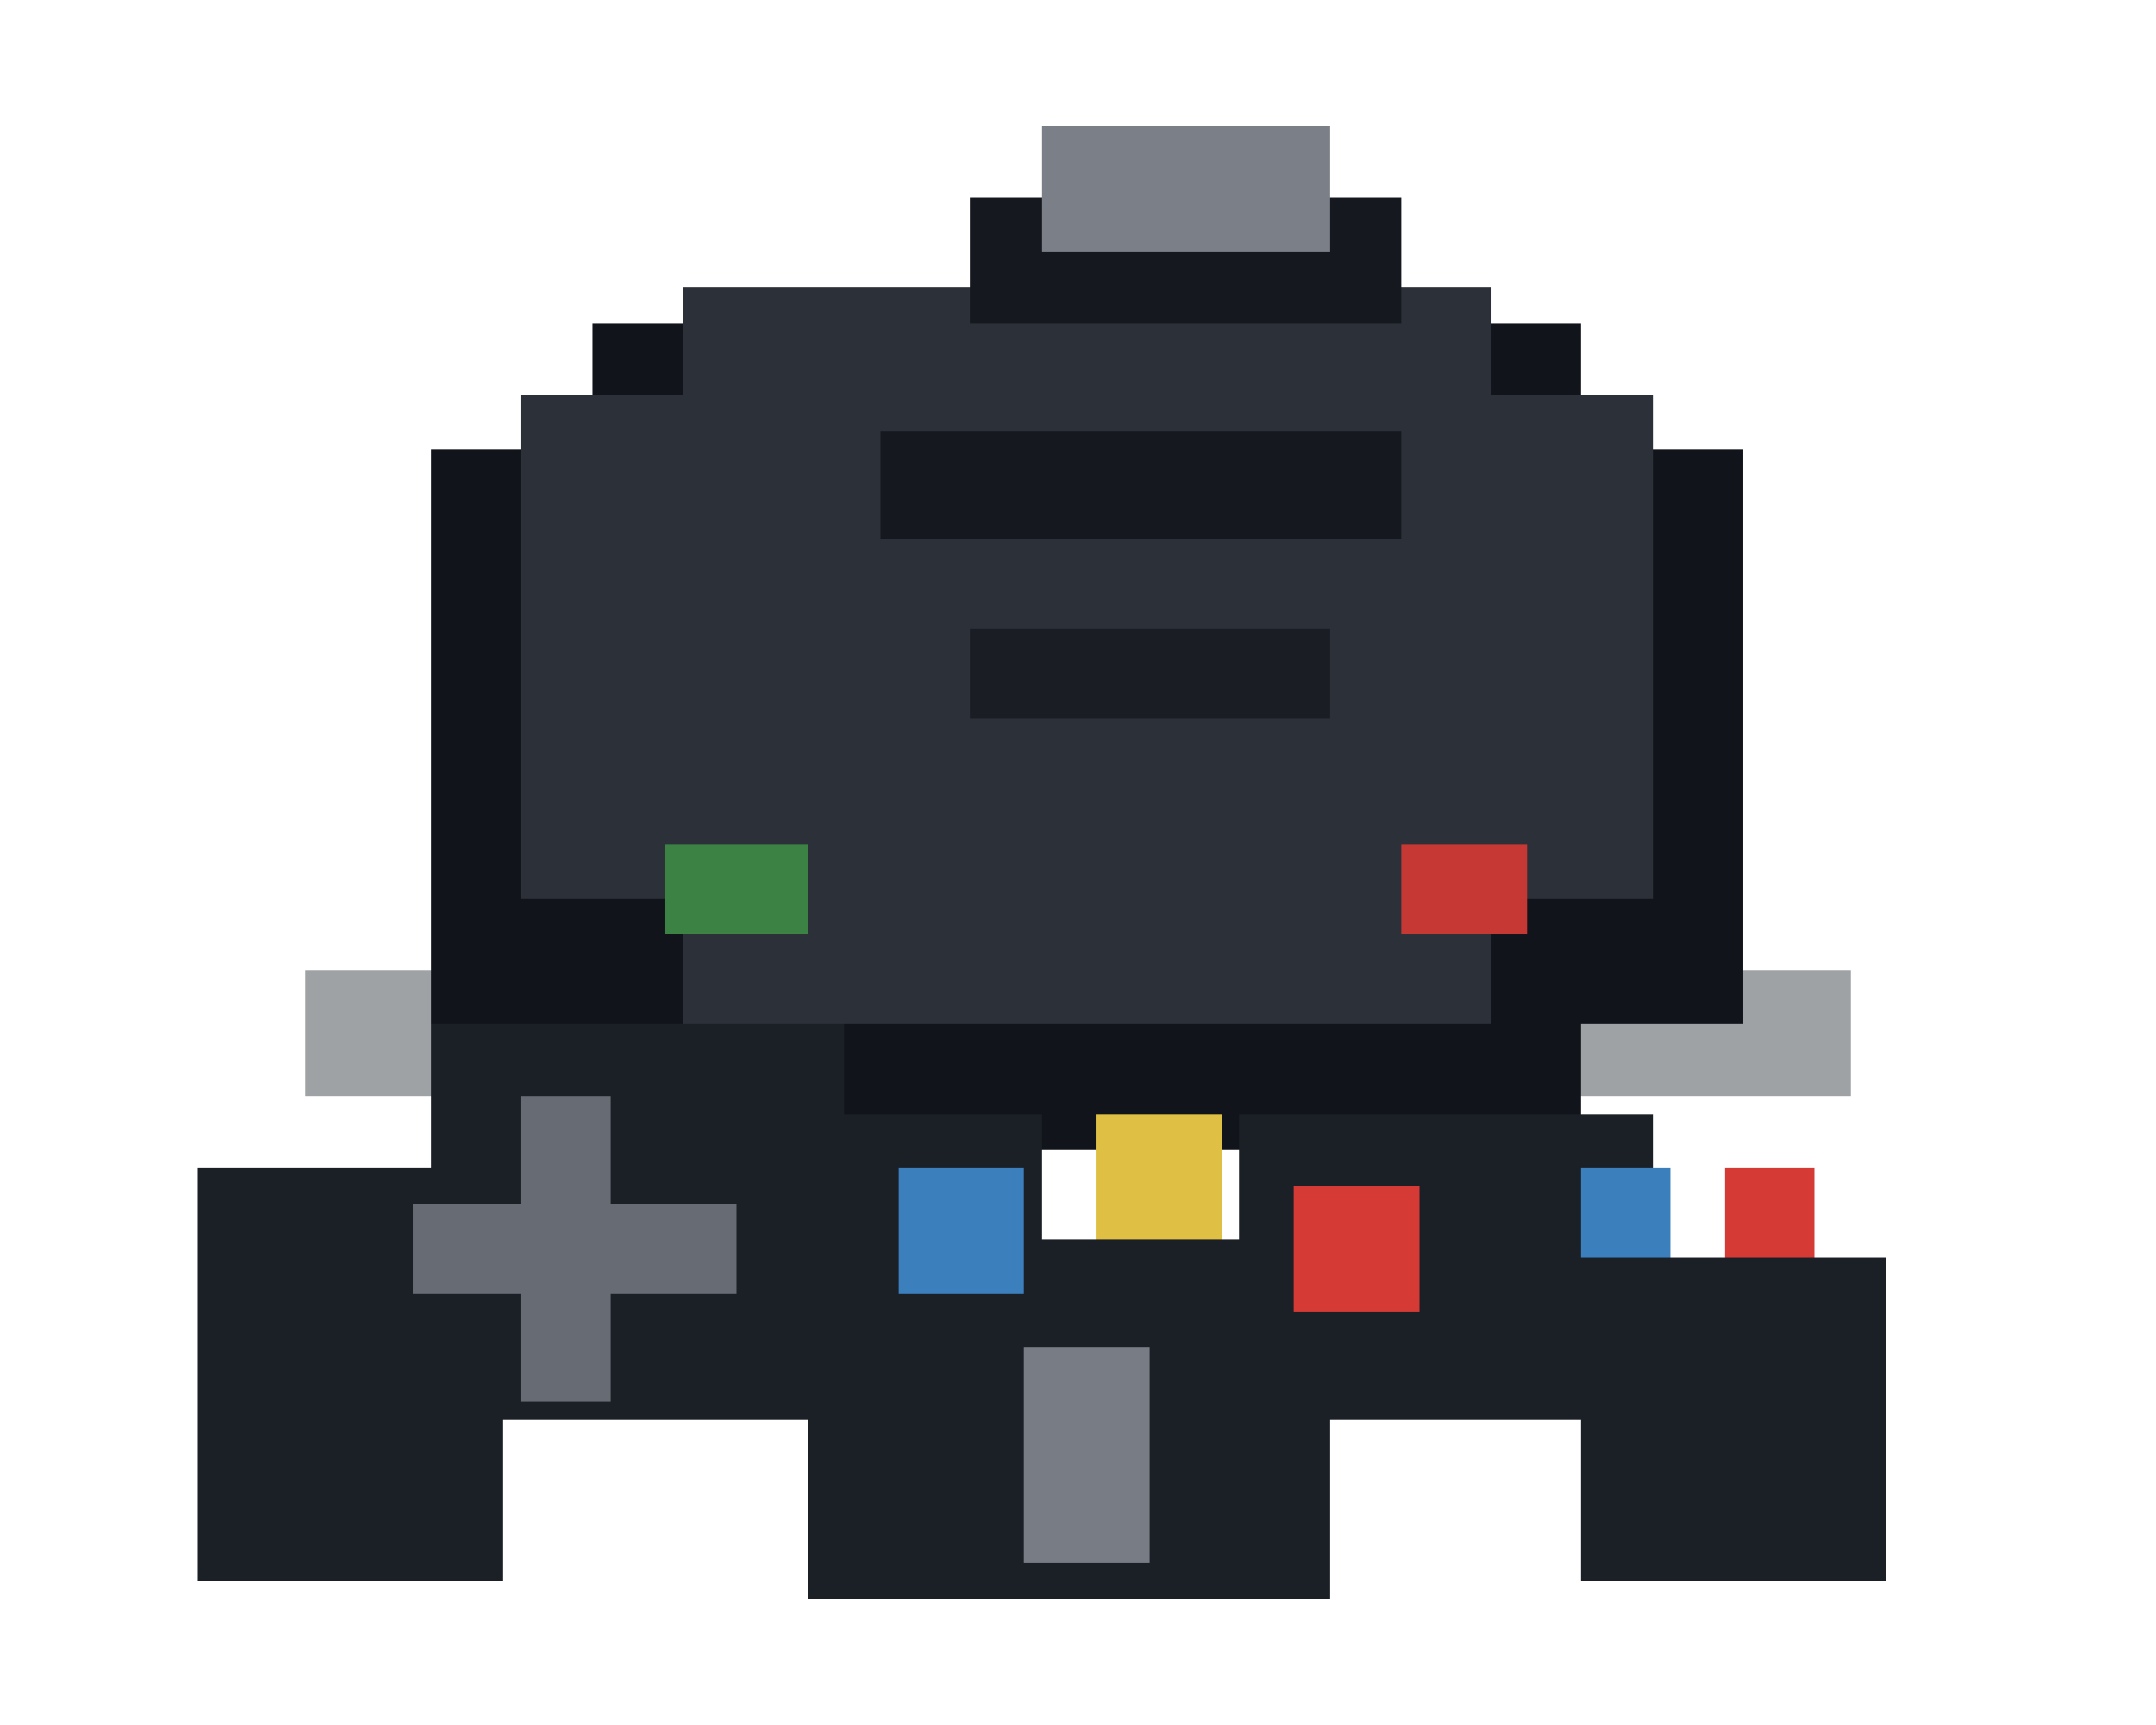
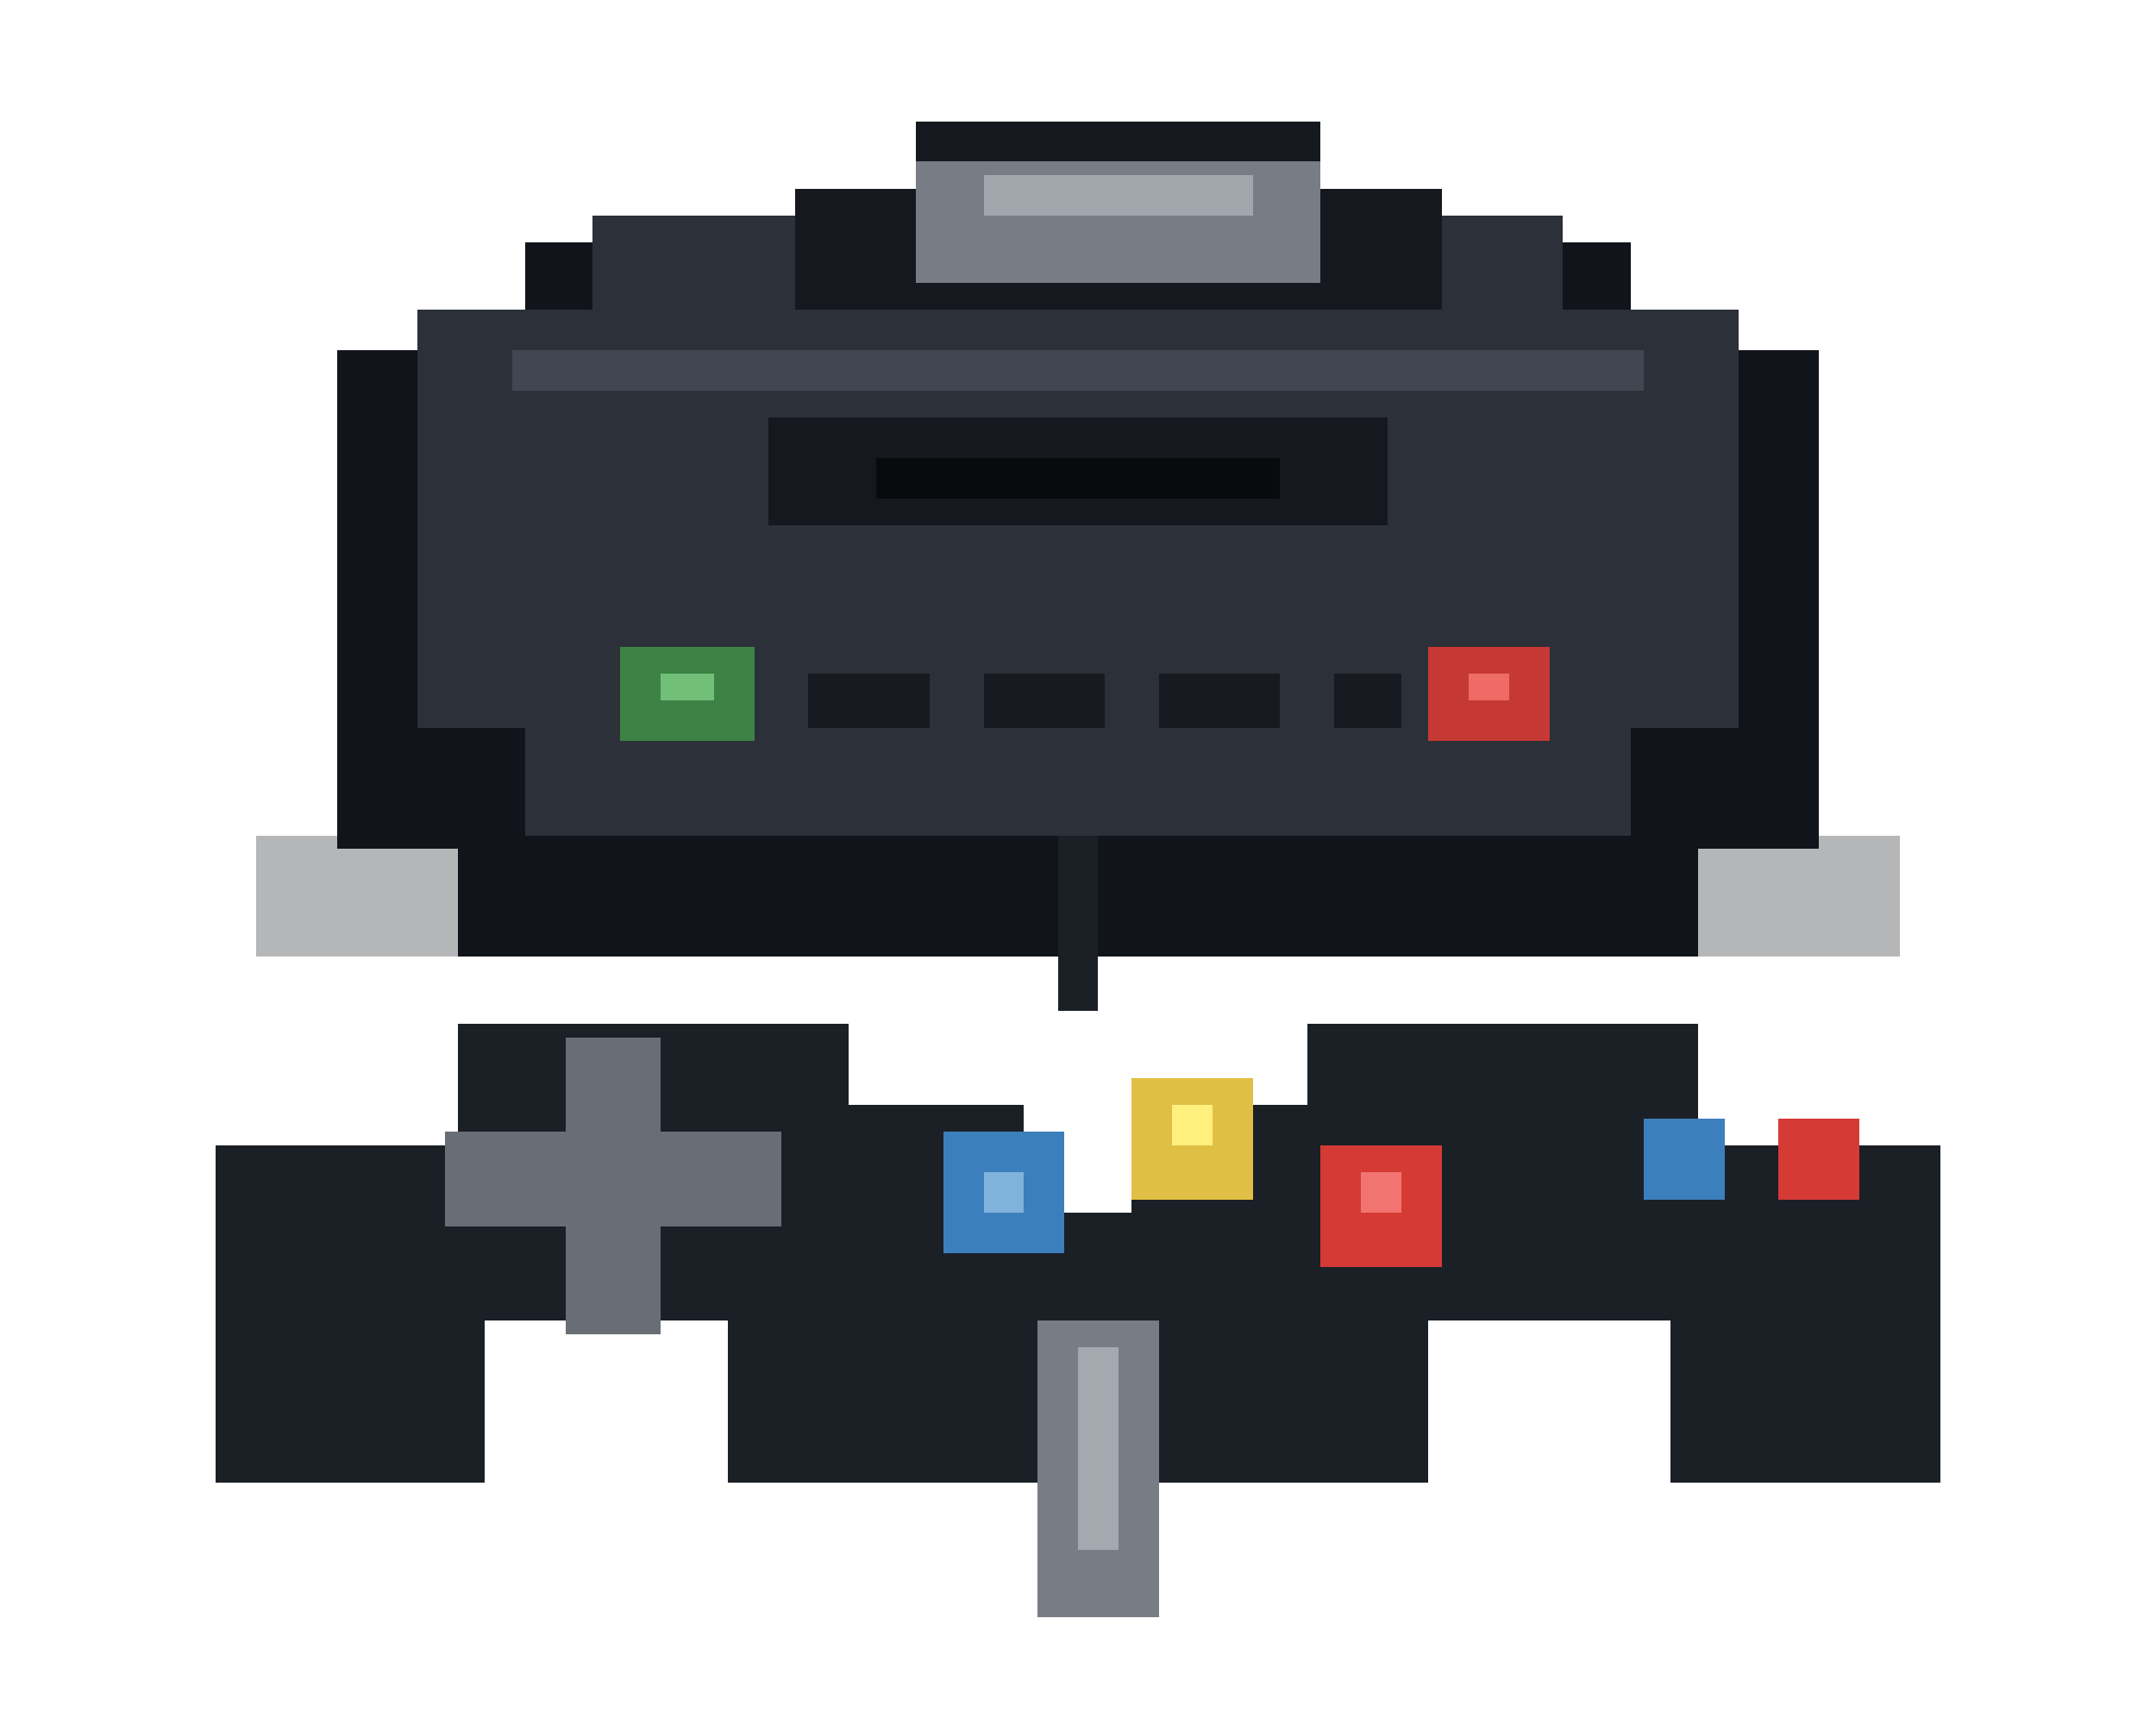
- <svg xmlns="http://www.w3.org/2000/svg" viewBox="0 0 120 96" shape-rendering="crispEdges">
-   <rect x="17" y="54" width="86" height="7" fill="#172126" opacity=".42" />
-   <path d="M24 25h9v-7h55v7h9v32h-9v7H33v-7h-9z" fill="#11141a" />
-   <path d="M29 22h9v-6h45v6h9v28h-9v7H38v-7h-9z" fill="#2c3038" />
-   <rect x="49" y="24" width="29" height="6" fill="#15181e" />
-   <rect x="54" y="35" width="20" height="5" fill="#1a1d24" />
-   <rect x="37" y="47" width="8" height="5" fill="#3d8245" />
-   <rect x="78" y="47" width="7" height="5" fill="#c63834" />
-   <rect x="54" y="11" width="24" height="7" fill="#15181e" />
-   <rect x="58" y="7" width="16" height="7" fill="#7b7f87" />
-   <path d="M11 65h13v-8h23v5h11v7h11v-7h23v8h13v18H88v-9H74v10H45V79H28v9H11z" fill="#1b1f26" />
-   <rect x="23" y="67" width="18" height="5" fill="#676c74" />
-   <rect x="29" y="61" width="5" height="17" fill="#676c74" />
-   <rect x="50" y="65" width="7" height="7" fill="#3c7fbd" />
-   <rect x="61" y="62" width="7" height="7" fill="#e0c044" />
-   <rect x="72" y="66" width="7" height="7" fill="#d53a35" />
-   <rect x="57" y="75" width="7" height="12" fill="#777c85" />
-   <rect x="88" y="65" width="5" height="5" fill="#3c7fbd" />
-   <rect x="96" y="65" width="5" height="5" fill="#d53a35" />
+ <svg xmlns="http://www.w3.org/2000/svg" viewBox="0 0 160 128" shape-rendering="crispEdges">
+   <rect x="19" y="62" width="122" height="9" fill="#151820" opacity=".32" />
+   <path d="M25 26h14v-8h82v8h14v37h-9v8H34v-8h-9z" fill="#11141a" />
+   <path d="M31 23h13v-7h72v7h13v31h-8v8H39v-8h-8z" fill="#2c3038" />
+   <rect x="38" y="26" width="84" height="3" fill="#414650" />
+   <path d="M59 23v-9h9V9h30v5h9v9z" fill="#15181e" />
+   <rect x="68" y="12" width="30" height="9" fill="#777c85" />
+   <rect x="73" y="13" width="20" height="3" fill="#a2a6ad" />
+   <rect x="57" y="31" width="46" height="8" fill="#15181e" />
+   <rect x="65" y="34" width="30" height="3" fill="#080a0d" />
+   <rect x="46" y="48" width="10" height="7" fill="#3d8245" />
+   <rect x="106" y="48" width="9" height="7" fill="#c63834" />
+   <rect x="49" y="50" width="4" height="2" fill="#71bf79" />
+   <rect x="109" y="50" width="3" height="2" fill="#ef6c66" />
+   <rect x="60" y="50" width="9" height="4" fill="#171a20" />
+   <rect x="73" y="50" width="9" height="4" fill="#171a20" />
+   <rect x="86" y="50" width="9" height="4" fill="#171a20" />
+   <rect x="99" y="50" width="5" height="4" fill="#171a20" />
+   <path d="M80 62v13" fill="none" stroke="#1b1f26" stroke-width="3" />
+   <path d="M16 85h18v-9h29v6h13v8h8v-8h13v-6h29v9h18v25h-20v-12h-18v12H54V98H36v12H16z" fill="#1b1f26" />
+   <rect x="33" y="84" width="25" height="7" fill="#696e76" />
+   <rect x="42" y="77" width="7" height="22" fill="#696e76" />
+   <rect x="70" y="84" width="9" height="9" fill="#3c7fbd" />
+   <rect x="84" y="80" width="9" height="9" fill="#e0c044" />
+   <rect x="98" y="85" width="9" height="9" fill="#d53a35" />
+   <rect x="73" y="87" width="3" height="3" fill="#7fb3dc" />
+   <rect x="87" y="82" width="3" height="3" fill="#fff07d" />
+   <rect x="101" y="87" width="3" height="3" fill="#f17470" />
+   <rect x="77" y="98" width="9" height="22" fill="#777c85" />
+   <rect x="80" y="100" width="3" height="15" fill="#a4a8af" />
+   <rect x="122" y="83" width="6" height="6" fill="#3c7fbd" />
+   <rect x="132" y="83" width="6" height="6" fill="#d53a35" />
</svg>
